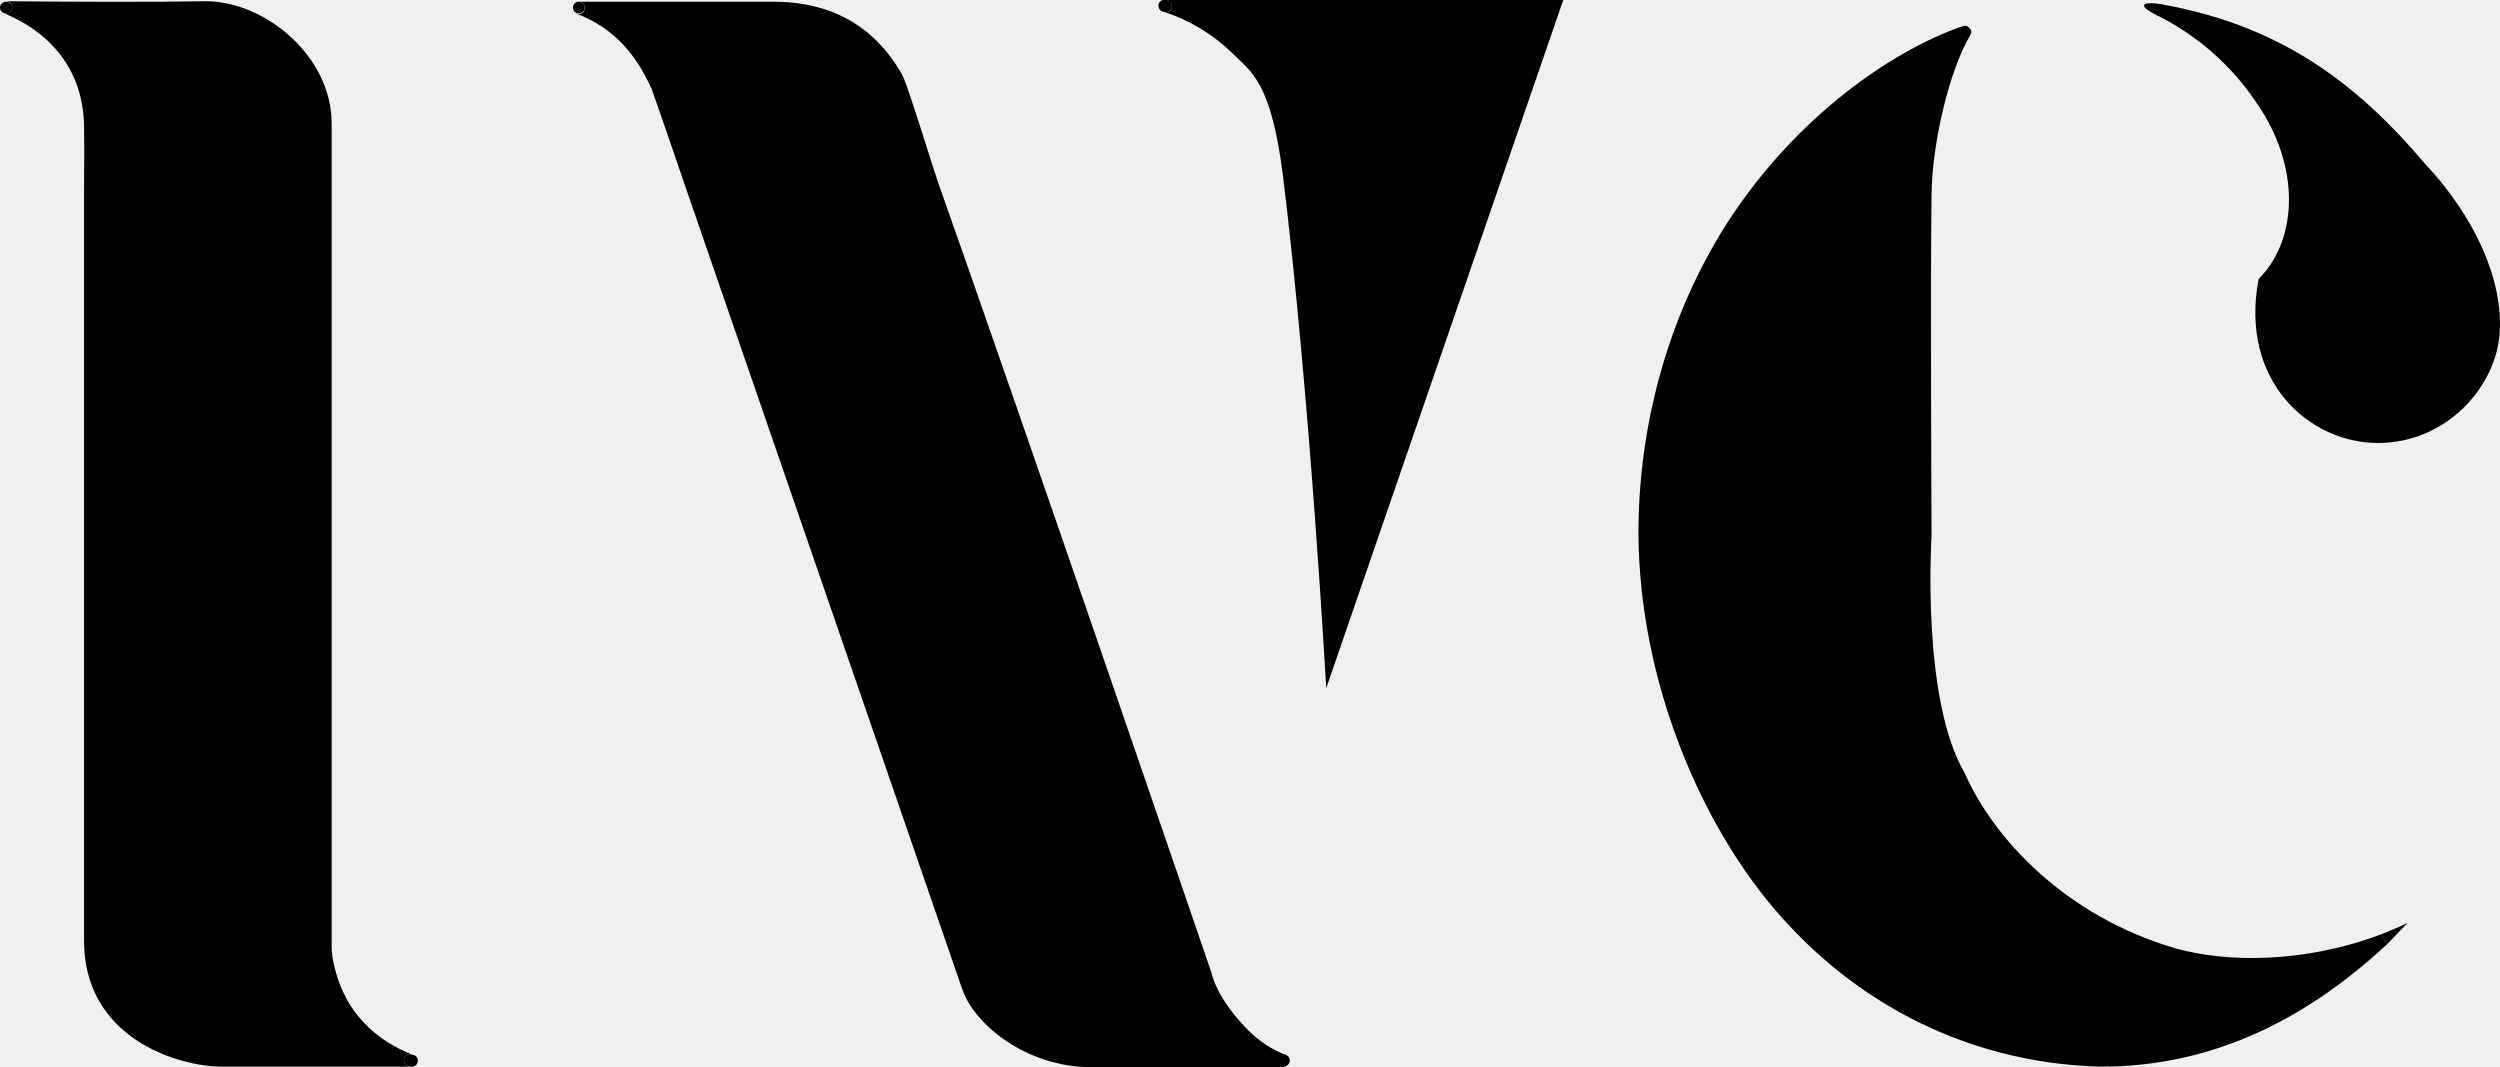
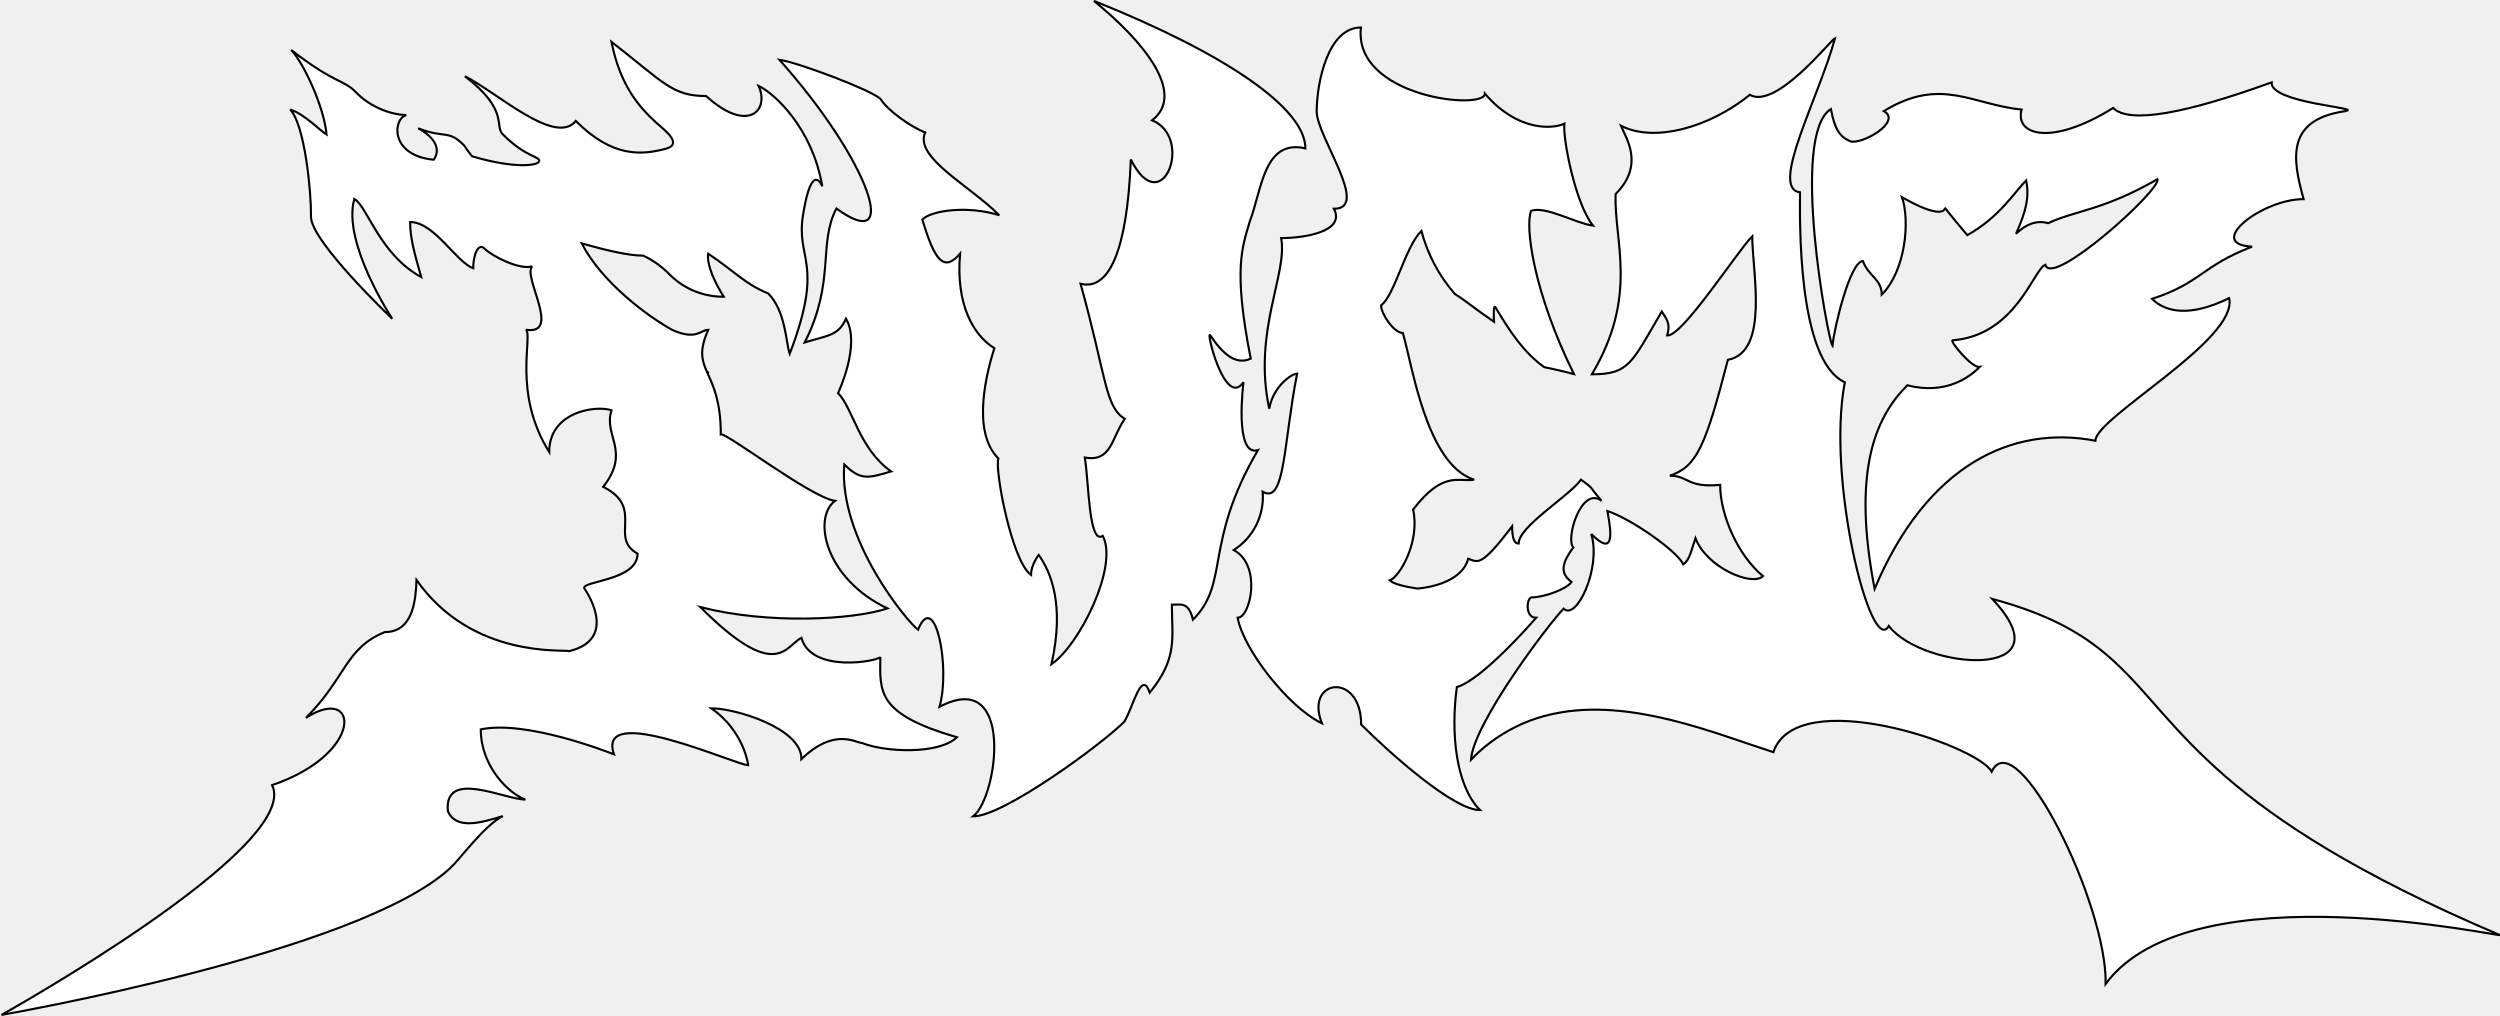
- <svg xmlns="http://www.w3.org/2000/svg" viewBox="0 0 423.27 180.59">
+ <svg xmlns="http://www.w3.org/2000/svg" viewBox="0 0 1177.62 478.32" fill="#ffffff" stroke="#000000">
+   <defs />
  <g id="Layer_2" data-name="Layer 2">
    <g id="Layer_1-2" data-name="Layer 1">
-       <path d="M403.17,158.18c-13.27,5-26.39,4.76-34.81,2.39-18.67-5.42-30.88-18.67-35.69-29.63-7.44-12.61-5.64-40-5.64-40.23,0,0-.22-42.1,0-58,.12-8.51,3-20.85,6.58-26.8a.84.84,0,0,0-.17-1.15.89.89,0,0,0-1-.37C321.71,8,305.83,18.18,293.87,35.58c-9.42,13.71-16.47,32.86-16.47,54.8.18,24.56,10.07,47.43,21.55,61.74,13.28,16.54,32.91,27.82,56.59,28.47,19.8.07,35.69-8.73,48.59-20.71" />
-       <path d="M410.5,27.64C399,14.08,386.1,4.29,365.9.72,364.11.4,363,.54,363,.94s.71.93,2.38,1.75A43.45,43.45,0,0,1,382,17.34c7.45,10.63,7.19,23.1.4,29.9C379.12,64.56,391,75,402.6,75s19.91-9.47,20.6-18.43C423.91,47.44,418.92,36.56,410.5,27.64Z" />
-       <path d="M197.78.08h0a1,1,0,0,1,.63,1,1,1,0,0,1-1,1,1.07,1.07,0,0,1-.32-.06,29.5,29.5,0,0,1,11.35,6.79c3.54,3.48,6.69,5,8.75,20.71,4.62,37.62,7.35,87,7.35,87L264.67,0H197.38A1.1,1.1,0,0,1,197.78.08Z" />
-       <polygon points="1.03 0.25 1.03 0.25 1.03 0.25 1.03 0.25" />
-       <path d="M2.06,1.29a1,1,0,0,0-1-1H1a1,1,0,0,0-1,1,1,1,0,0,0,.58.91l.12,0A1,1,0,0,0,1,2.32,1,1,0,0,0,2.06,1.29Z" />
-       <path d="M69.07,180.47a1,1,0,0,1,.46-1.94h0a1.06,1.06,0,0,1,.4.08c-5.65-2.2-12-6.83-13.65-16.63a11,11,0,0,1-.13-1.81V20.86C56.15,9.52,44.77,0,34.47.21c-8.23.16-23,.1-33.44,0A1,1,0,0,1,1,2.32,1,1,0,0,1,.7,2.25C7.38,5,13.86,10.69,14.23,20.94c.08,5.81,0,7.6,0,11.25V159.31c0,16.31,15.69,21.28,23.38,21.28H69.53a.88.88,0,0,1-.33-.07Z" />
-       <path d="M69.93,178.61h0a1.06,1.06,0,0,0-.4-.08h0a1,1,0,0,0-.46,1.94l.13.05a.88.88,0,0,0,.33.07,1,1,0,0,0,.4-2Z" />
-       <path d="M197.05,2h0Z" />
-       <path d="M217.74,178.62a17.78,17.78,0,0,1-6.3-4.09c-5.57-5.52-6.33-9.84-6.33-9.84S173,70.89,158.8,30.81c-.72-2-5.13-16.45-6-18.06C146.88,2.19,137.6.29,131,.29H98a1,1,0,0,1,.39.08h0a1,1,0,0,1,.62,1,1,1,0,0,1-1,1,1.17,1.17,0,0,1-.27,0c5,1.94,9.4,5.51,12.61,12.75,1.91,5.37,2.82,8.16,5.43,15.72,0,0,41.9,121.48,47.13,136.63,2.1,6.1,11,13.2,21.74,13.2h32.76" />
-       <path d="M98,.28Z" />
-       <path d="M97.52,2.23l.1,0h.08l-.22-.09Z" />
-       <path d="M99,1.31a1,1,0,0,0-.62-.95h0A1,1,0,0,0,98,.28h0a1,1,0,0,0-1,1,1,1,0,0,0,.54.89l.22.09a1.17,1.17,0,0,0,.27,0A1,1,0,0,0,99,1.31Z" />
-       <path d="M218.37,179.56a1,1,0,0,0-.62-.95h0a1,1,0,0,0-.39-.08h0a1,1,0,0,0-1,1,1,1,0,0,0,.54.89l.22.09a1.28,1.28,0,0,0,.27.05A1,1,0,0,0,218.37,179.56Z" />
-       <path d="M198.41,1a1,1,0,0,0-.63-.95h0a1.1,1.1,0,0,0-.4-.08h0a1,1,0,0,0-.45,2L197,2h0a1.07,1.07,0,0,0,.32.06A1,1,0,0,0,198.41,1Z" />
-       <path d="M366.77,1.73a1,1,0,0,0-.62-.95h0a1.06,1.06,0,0,0-.4-.08h0a1.14,1.14,0,0,0-.33.05,1,1,0,0,0-.7,1,1,1,0,0,0,.58.91l.1,0h0a1.13,1.13,0,0,0,.32.06A1,1,0,0,0,366.77,1.73Z" />
-       <path d="M403.17,158.18s4.25-1.73,4.47-1.94l-3.51,3.64" />
+       <path d="M468.38,164c-9.81-6-18.24-20.48-16.14-44.49-7.57,8.7-11.88,3.67-17.77-16.12,4.33-4.33,21.49-6.65,36.24-2-14.12-14.11-40.19-27.25-34.9-39-7-2.69-17.81-10.49-21-15.73-4.17-4.17-38.73-17.21-47.66-18.51C409.88,76.1,424.69,120.5,394,98.23c-8.75,16.58-.38,34.33-14.93,63.06C390,158,395.14,158,398.49,150.1c7.2,12.11-3.73,35.07-3.73,35.07,7,7,9.78,26.12,25,36.89-10.67,3.19-14.39,4.39-22.07-3.29-2.8,35.27,29.93,74.39,34.74,77.85,7.92-19.3,15.45,17.47,10.13,36.32,35.6-18.8,27.55,42.52,15.86,51.61,14.37,0,60.9-34.22,71.18-44.61,4.27-6.91,8-24.91,12-13.71,13.29-16.37,10.41-25.7,10.41-41.4,4.13.1,7.83-1.66,9.93,7.07,17.44-17.45,4.85-35.64,30.6-79.86-11.35,3.36-6.8-32-6.8-32-8.8,12.68-18.08-25.71-15.59-22,5.84,8.65,11.88,14.12,19,10.91-8.4-42.54-3.92-52.62-.48-64.52,5.84-15.35,6.64-39,26.23-34.55C614.93,51.5,579.1,26,515.29.42c23.57,19.16,43.5,43.69,27.43,56.25,19.95,8.2,4.63,47.9-10.05,18.45C530.93,119.29,522,136.93,509,133.68c12.31,44.3,11.42,57.75,20.83,63.61-6.44,9.29-6.19,20.39-18.82,18.26,2,12.55,1.81,41,8.47,36.9,7.47,14.36-11.06,51.52-24.19,60.41,6.35-28.08-.39-43.52-6-51.47,0,0-3.62,4.56-3.62,9.42-9-6.15-17.22-49.67-15.4-54.85C457.16,202.88,465.25,174,468.38,164Z" />
+       <path d="M333.51,175.45a2.2,2.2,0,0,0-.37.53C333.58,175.46,333.74,175.23,333.51,175.45Z" />
+       <path d="M414.68,309.47c-1,2-32.42,7.85-37.18-9-7.45,3.73-11.7,21.4-47.6-14.49,31.91,8.19,71.84,6,88.14.62-29.49-14-35.39-42.71-24.71-50.66-11.33-1.61-51.17-32.22-53.8-31.34,0-31.65-14.84-29.11-5.92-49.24-3.59,0-5.55,5.2-17.06,0C305.14,149,283.61,133.19,274,114.65c9.95,2.8,21.47,5.77,29,5.77a42.25,42.25,0,0,1,12.47,8.93,35.53,35.53,0,0,0,25.43,10.42c-3.92-6.19-8.15-15-7.3-20.27,12.37,8.29,17.7,14.55,28.24,18.7,8.22,8.22,8.33,23,10.15,28.5,16.74-43.89,2.59-43.95,6.34-65.85,4.18-25.68,9-13.07,9-13.07-4.65-27.43-22.47-43.73-30-47.33,5.29,11.45-4.93,22.71-24.72,4.79-16,0-20.1-6.49-44.59-25.55,4.17,20.84,13.16,30.76,20.89,37.92,3.39,3.14,13.41,10.17,4.64,12.48-11,2.88-24.79,4.44-42.32-13.1C261.54,68.93,234.3,43.61,219,35.93c20.9,16,13.75,23.27,17.87,27.38C247.64,74.08,254.06,73.54,254,75.79s-11.35,3.86-31.64-2.17c-1.46-1.86-2.78-3.64-3.82-5.2-7.52-7.52-8.73-3-21.64-8,1,.39,13,6.83,7.39,14.82-20.72-2-19.34-19.19-12.9-21.06-8-.13-17.48-4.28-23.63-10.63s-9.83-3.86-30.59-20c5.9,6.1,15.5,26.89,16.67,39.84-2.93-1.7-10.45-9.7-17.16-11.81,6.89,7.11,10,39,9.81,50.5s38.27,48.06,38.27,48.06-23.71-35.84-17.86-56.44c6.22,3.59,11.84,26.05,31.51,36.82-2.93-10.46-5.22-17.89-5.22-25.93,11.43,0,21.55,18.78,29.71,21.75,0-6,2.31-12.39,5.44-9.15s16.39,10.19,22.36,8.25c-4.74,4.73,14.08,32.56-3,29.87,3.54,2.44-6.53,29.62,11,57.6,0-19,21.91-22.12,29.34-19.66-3.9,12.24,9.26,19.24-3.9,36.08,19.78,9.88,2.47,23.94,16.19,31.46,0,13-27.28,12.82-25,16.5,0,0,16.85,23.53-7.21,29.44-1.94-1-45.63,3.92-71.92-33.52-.36,9.22-1.49,24.53-14.93,24.53-18.65,7.56-18.2,21.45-37.15,40.4,24.94-16.15,28,16.73-15.93,31.69C142.31,399.2.7,478.07.7,478.07s168.54-29.24,211.46-69.23c4.69-4.36,16.07-20.13,24.71-24.43-10.79,3.42-22.22,6.38-25.9-2.31-1.89-20.08,26.66-5.47,36.5-5.47-7.2-2.44-21-15.14-21-33.05,21.27-4.48,59.41,10.49,62.74,11.75-8.64-25.07,57.33,5,63.21,5.13,0,0-1.69-15.76-17.31-26.82,11.14,0,42.64,9.38,42.4,23.93,15.6-15.1,25.6-7.6,28.68-7.55,10.56,4.27,36,5.53,44.54-2.74C413.13,336.31,414.41,326.07,414.68,309.47Z" />
+       <path d="M594.78,231.63C605.41,237.79,604.51,209,611,176c-2.65,0-11.33,6.11-13.13,16.51-7.83-36.5,8.81-63.57,5.61-80.36,11.07,0,30.47-3.08,24.87-13.81,17.35,0-8.22-34-8.13-46,.11-13.66,5.32-39.39,20.84-39.39-3.75,32.86,58.38,39.28,58.38,31.15,15.18,17.72,31.62,16.82,37.45,14.18-.78,7.09,5.19,37.7,13.48,48-8.35-1.16-22.21-9.32-29.13-7-3,7.3,1.14,38.47,20.15,76.92-6.25-1.67-14-3.26-14-3.26-9.77-7-16.42-17.16-22.89-28.08-1.31-2.19-.75,6.72-.75,6.72-10.46-7.15-12.06-9.06-18.41-13.08a73.49,73.49,0,0,1-15.79-29.74c-7.74,7.74-12.52,30.21-19,35.1,0,4,6.06,13,10.26,13,4.43,14.9,11,61.85,33.58,69.12-8,1-14.74-4.07-28.73,14,3.36,15.67-6.72,32.07-11,33.4,2.57,2.56,13.17,3.86,13.17,3.86,7.09-.58,21.24-3.87,23.74-14.06,4.62,1.54,5.79,4.38,20.71-15.22,0,5.92,1.18,8.19,3.08,8.08,0-8.08,23.4-22,29.39-30.09,6.64,4.92,2.84,2.07,9.65,9.94-9.65-7.14-17.07,18.19-13.29,22-4.76,6.44-7,11.75-.84,16.23-2.37,3.48-13.15,7.28-18.77,7.28-2.38,0-3.32,9.63,2.11,9.63-12.8,14.53-28.72,30.11-37.36,32.63-2.89,20.73-.72,46.29,10.92,57.93-12.2.08-41.74-26.06-56-40.3,0-25.19-26.87-21.53-18.48-.56C606.49,332.83,585.57,305.54,583,291c5.94,0,11.6-24.62-1.83-31.9A29.7,29.7,0,0,0,594.78,231.63Z" />
+       <path d="M938.46,282.12c36.45,38.78-32.47,33.66-48.78,12.76C881.36,309.81,860.17,226,869,180.07c-22.66-10.44-21.12-77.63-21.12-89.49C833.39,88.9,856.73,46,864.39,18c-2,.78-27.81,33.72-40.12,26.68-19.55,15.66-45.17,22.55-60.74,14.55,2.3,5.67,11.34,18.33-2.51,32.19-.77,22.58,10.88,47.74-11.15,84.9,17.87,0,18.8-5.7,32.9-29.56,1.79,2.92,4.44,5.34,2.51,11.27,7,.86,33.17-39.8,40.11-46.74,0,16.51,8.21,54.48-11.47,58.21-10.45,40.28-14.53,50.35-27.34,54.57,9,0,7.81,5.79,23.7,4.33,0,14,8.11,32.85,20.15,43-5,5-26.47-3.92-31.79-17.91-1.78,5-2.58,10.26-5.73,12.33-3.06-6.45-24.94-21.65-35.73-25.08,2.24,11.83,2.86,21.29-7.63,10.79,4.89,15.95-7,41.13-13,35.17-6.35,6.35-42.42,53.72-43.66,71.19a74.82,74.82,0,0,1,39.23-21.72c36.18-7.56,76.26,9.53,103.22,18.13,11-32.24,95.81-3.41,102.84,9.15,11.57-23.78,54.31,61.95,53.69,100,40.64-55,190.31-21,185.48-23.08C1043,383.26,1027.69,341.12,996.32,312,983.17,299.8,967.2,289.89,938.46,282.12Z" />
+       <path d="M963.46,124.72c2.89,11.2,54.76-35.45,52.8-40.3-25.53,14.69-38.81,14.74-51.5,20.71-5.78-1.68-11,.94-15.11,5C954.13,100,956.09,93.1,954.41,85c-5.6,5.6-12.59,17.35-27.71,25.75,0,0-4.33-5-10.63-12.88.29,1.59-2.8,5-20.15-5,3.86,11.24,1.68,34.7-9.52,45.89,0-7.27-6.38-8.73-8.86-15.76-5.95,0-13.43,30.71-14.37,39.92-2.07-2.63-20.12-99.45-.73-111.55,1.76,9,3.72,12.86,9.13,15.19,5.22,1.77,24.63-9.15,15.81-14.23,26.84-16.37,41.37-3.12,64.88-.7-3.3,12.14,14.19,17.32,43.12-.77,7.56,7.56,33.84,2.73,74.65-12.06-.67,10,44.62,12.07,34.48,13.58-27.68,4.11-24.76,22.26-19.4,41.42-19.78,0-46.66,21.29-24.26,22.39-23.88,9.14-23.88,17-47.12,24.59,6.18,6.18,17.62,8.85,36.3-.34,4.48,19.58-63,56.26-63,67.17-39.13-7.54-79.39,11.35-104,69.76-10.45-54.25-.35-80.14,15.4-95.88,18.19,4.65,29.35-3.86,34.14-8.65-3.78.63-14.06-12.08-12.87-12.53C949.65,158,958,126.58,963.46,124.72Z" />
    </g>
  </g>
</svg>
